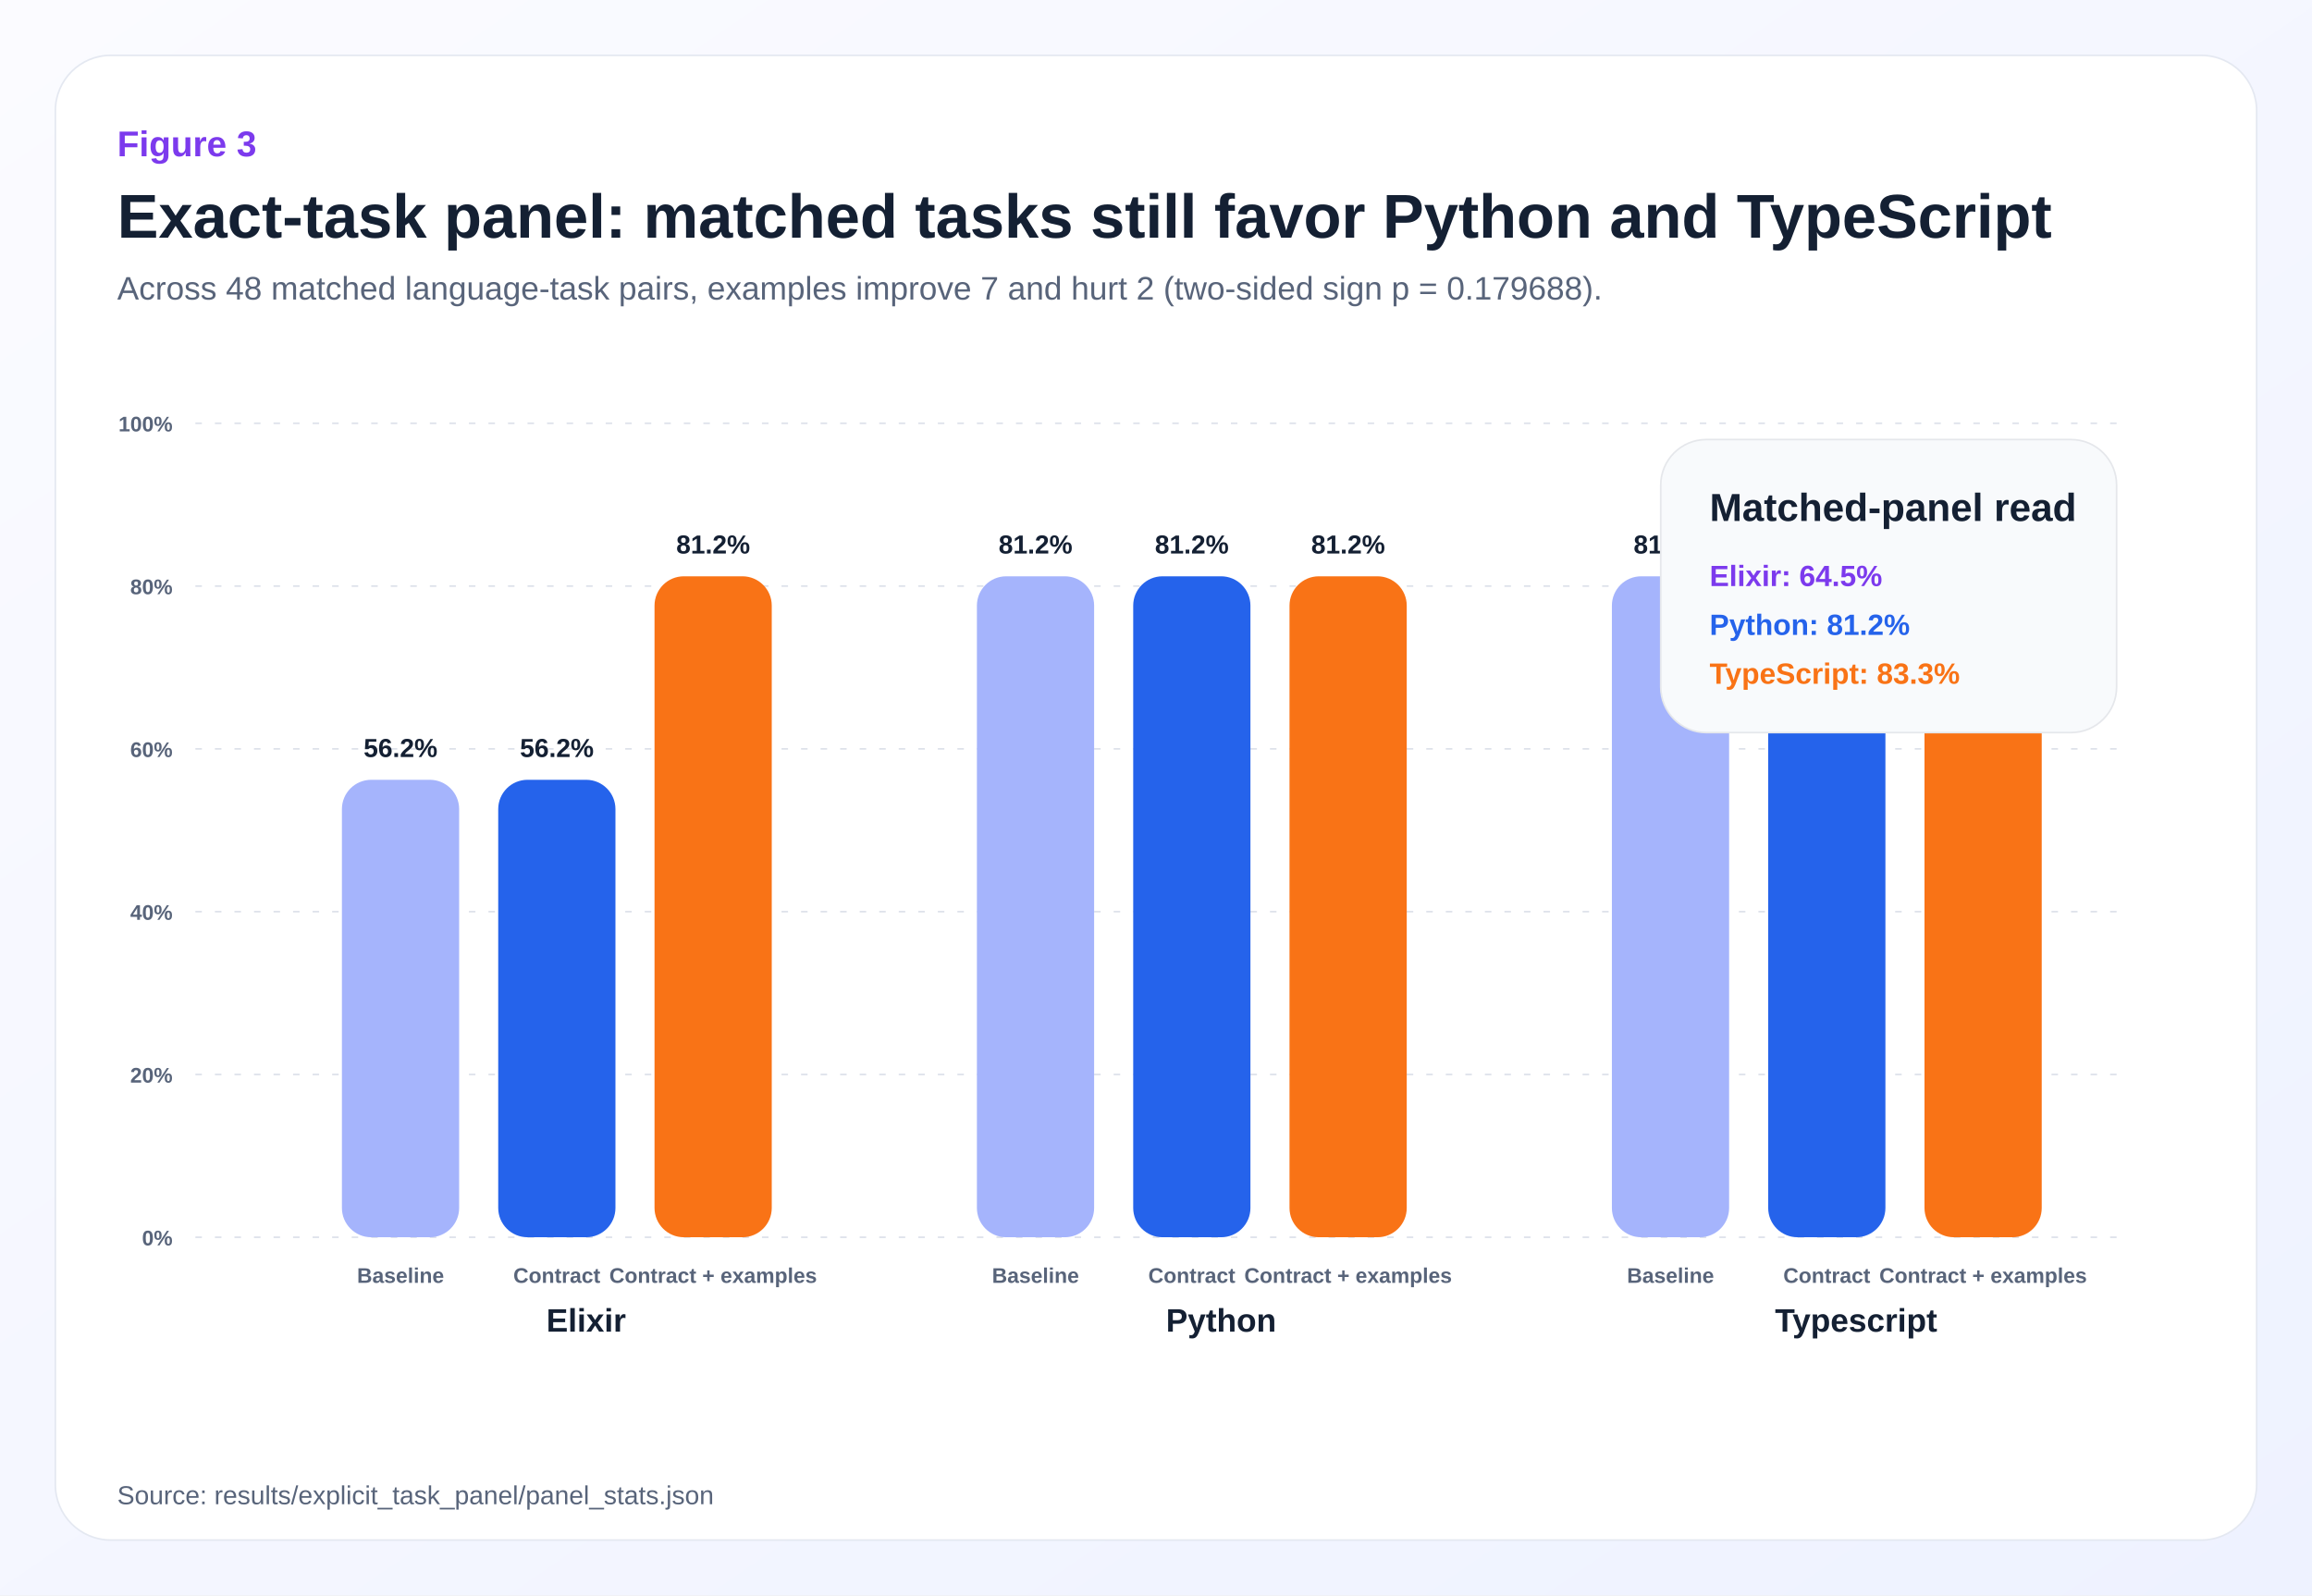
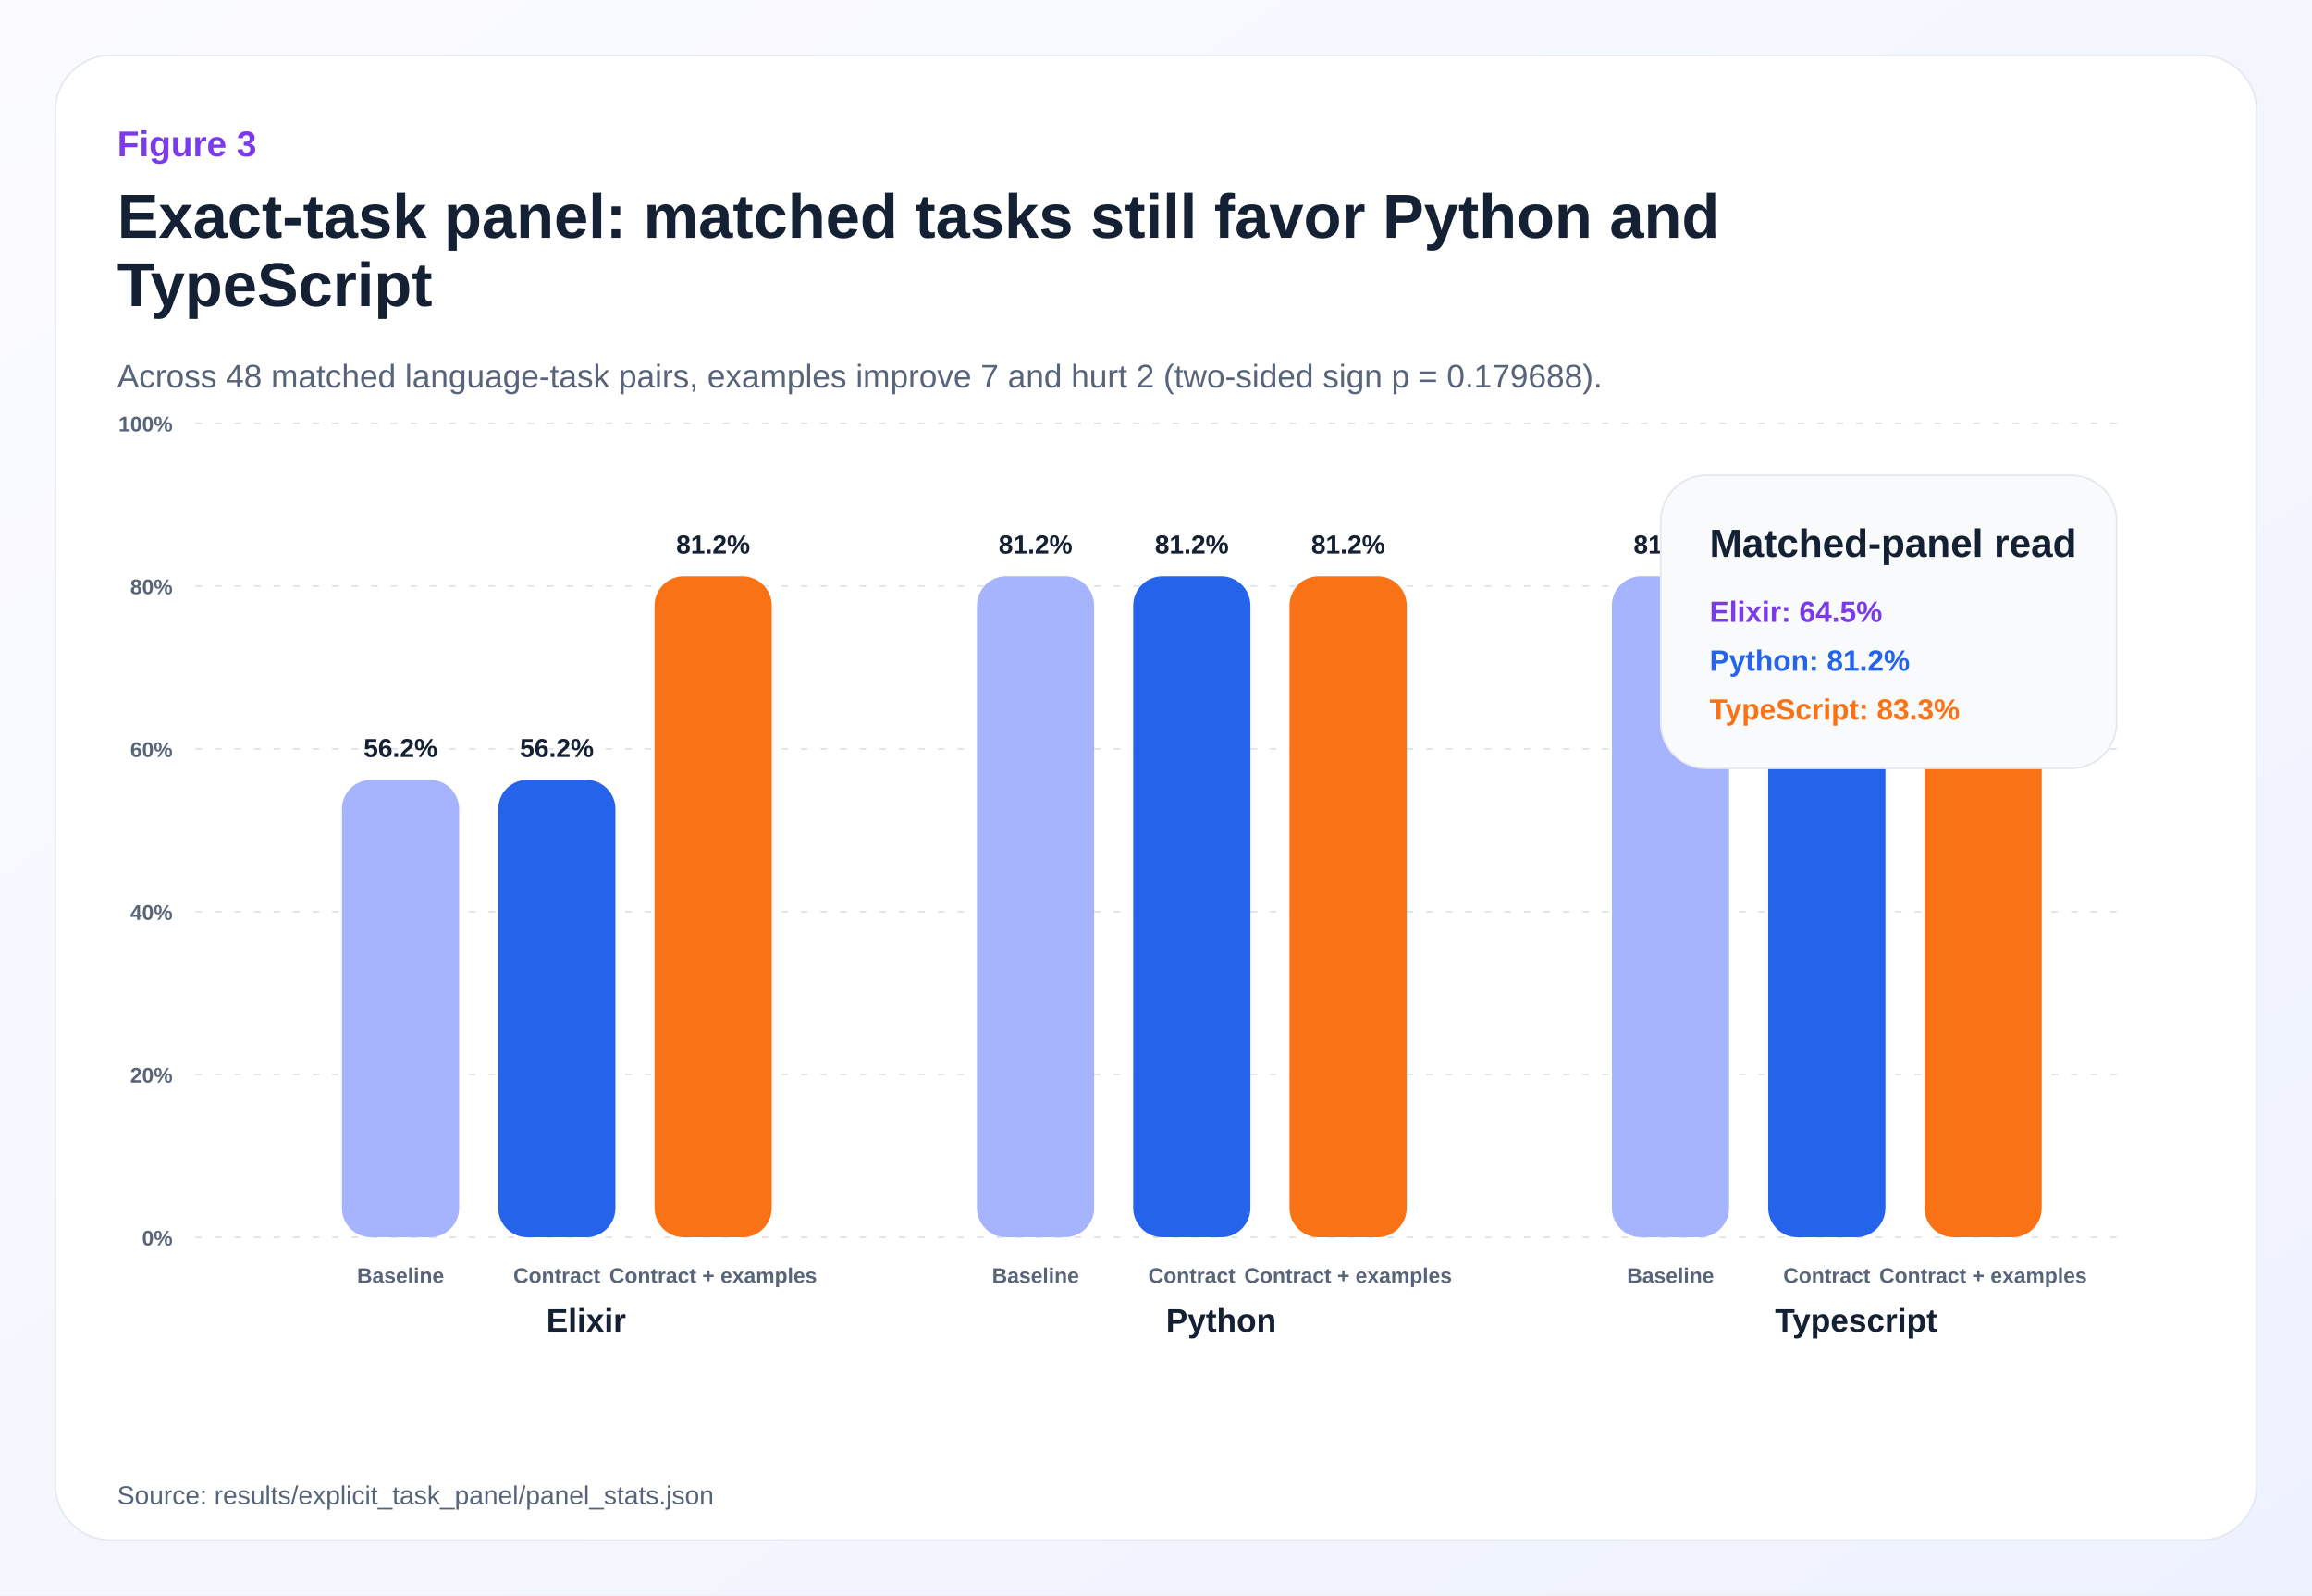
<svg xmlns="http://www.w3.org/2000/svg" width="1420" height="980" viewBox="0 0 1420 980">
  <defs>
    <linearGradient id="bggrad" x1="0%" y1="0%" x2="100%" y2="100%">
      <stop offset="0%" stop-color="#fbfbff" />
      <stop offset="100%" stop-color="#eef2ff" />
    </linearGradient>
    <linearGradient id="elixirgrad" x1="0%" y1="0%" x2="100%" y2="0%">
      <stop offset="0%" stop-color="#7c3aed" />
      <stop offset="100%" stop-color="#a78bfa" />
    </linearGradient>
    <linearGradient id="accentgrad" x1="0%" y1="0%" x2="100%" y2="0%">
      <stop offset="0%" stop-color="#f97316" />
      <stop offset="100%" stop-color="#fb7185" />
    </linearGradient>
    <linearGradient id="bluegrad" x1="0%" y1="0%" x2="100%" y2="0%">
      <stop offset="0%" stop-color="#2563eb" />
      <stop offset="100%" stop-color="#60a5fa" />
    </linearGradient>
    <filter id="shadow" x="-20%" y="-20%" width="140%" height="140%">
      <feDropShadow dx="0" dy="18" stdDeviation="24" flood-color="#8b9ab7" flood-opacity="0.18" />
    </filter>
  </defs>
  <rect x="0" y="0" width="1420" height="980" rx="0" fill="url(#bggrad)" stroke="none" opacity="1.0" />
  <rect x="34" y="34" width="1352" height="912" rx="34" fill="#ffffff" stroke="#e4e8f1" opacity="1.0" />
  <text x="72" y="96" font-family="'Avenir Next', 'Segoe UI', 'Helvetica Neue', Arial, sans-serif" font-size="22" font-weight="700" fill="#7c3aed" text-anchor="start">Figure 3</text>
-   <text x="72" y="146" font-family="'Avenir Next', 'Segoe UI', 'Helvetica Neue', Arial, sans-serif" font-size="38" font-weight="800" fill="#142033" text-anchor="start">Exact-task panel: matched tasks still favor Python and TypeScript</text>
-   <text x="72" y="184" font-family="'Avenir Next', 'Segoe UI', 'Helvetica Neue', Arial, sans-serif" font-size="20" font-weight="500" fill="#58647a" text-anchor="start">Across 48 matched language-task pairs, examples improve 7 and hurt 2 (two-sided sign p = 0.179688).</text>
+   <text x="72" y="146" font-family="'Avenir Next', 'Segoe UI', 'Helvetica Neue', Arial, sans-serif" font-size="38" font-weight="800" fill="#142033" text-anchor="start">
+     <tspan x="72" dy="0">Exact-task panel: matched tasks still favor Python and</tspan>
+     <tspan x="72" dy="42">TypeScript</tspan>
+   </text>
+   <text x="72" y="238" font-family="'Avenir Next', 'Segoe UI', 'Helvetica Neue', Arial, sans-serif" font-size="20" font-weight="500" fill="#58647a" text-anchor="start">
+     <tspan x="72" dy="0">Across 48 matched language-task pairs, examples improve 7 and hurt 2 (two-sided sign p = 0.179688).</tspan>
+   </text>
  <line x1="120" y1="760.0" x2="1300" y2="760.0" stroke="#dde1ea" stroke-width="1.0" stroke-dasharray="4 8" />
  <text x="106" y="765.0" font-family="'Avenir Next', 'Segoe UI', 'Helvetica Neue', Arial, sans-serif" font-size="13" font-weight="700" fill="#58647a" text-anchor="end">0%</text>
  <line x1="120" y1="660.0" x2="1300" y2="660.0" stroke="#dde1ea" stroke-width="1.0" stroke-dasharray="4 8" />
  <text x="106" y="665.0" font-family="'Avenir Next', 'Segoe UI', 'Helvetica Neue', Arial, sans-serif" font-size="13" font-weight="700" fill="#58647a" text-anchor="end">20%</text>
  <line x1="120" y1="560.0" x2="1300" y2="560.0" stroke="#dde1ea" stroke-width="1.0" stroke-dasharray="4 8" />
  <text x="106" y="565.0" font-family="'Avenir Next', 'Segoe UI', 'Helvetica Neue', Arial, sans-serif" font-size="13" font-weight="700" fill="#58647a" text-anchor="end">40%</text>
  <line x1="120" y1="460.0" x2="1300" y2="460.0" stroke="#dde1ea" stroke-width="1.0" stroke-dasharray="4 8" />
  <text x="106" y="465.0" font-family="'Avenir Next', 'Segoe UI', 'Helvetica Neue', Arial, sans-serif" font-size="13" font-weight="700" fill="#58647a" text-anchor="end">60%</text>
  <line x1="120" y1="360.0" x2="1300" y2="360.0" stroke="#dde1ea" stroke-width="1.0" stroke-dasharray="4 8" />
  <text x="106" y="365.0" font-family="'Avenir Next', 'Segoe UI', 'Helvetica Neue', Arial, sans-serif" font-size="13" font-weight="700" fill="#58647a" text-anchor="end">80%</text>
  <line x1="120" y1="260.0" x2="1300" y2="260.0" stroke="#dde1ea" stroke-width="1.0" stroke-dasharray="4 8" />
  <text x="106" y="265.0" font-family="'Avenir Next', 'Segoe UI', 'Helvetica Neue', Arial, sans-serif" font-size="13" font-weight="700" fill="#58647a" text-anchor="end">100%</text>
  <text x="360.0" y="818" font-family="'Avenir Next', 'Segoe UI', 'Helvetica Neue', Arial, sans-serif" font-size="20" font-weight="800" fill="#142033" text-anchor="middle">Elixir</text>
  <rect x="210" y="479.0" width="72" height="281.0" rx="18" fill="#a5b4fc" stroke="none" opacity="1.0" />
  <text x="246.0" y="465.0" font-family="'Avenir Next', 'Segoe UI', 'Helvetica Neue', Arial, sans-serif" font-size="16" font-weight="800" fill="#142033" text-anchor="middle">56.2%</text>
  <text x="246.0" y="788" font-family="'Avenir Next', 'Segoe UI', 'Helvetica Neue', Arial, sans-serif" font-size="13" font-weight="700" fill="#58647a" text-anchor="middle">Baseline</text>
  <rect x="306" y="479.0" width="72" height="281.0" rx="18" fill="#2563eb" stroke="none" opacity="1.0" />
  <text x="342.0" y="465.0" font-family="'Avenir Next', 'Segoe UI', 'Helvetica Neue', Arial, sans-serif" font-size="16" font-weight="800" fill="#142033" text-anchor="middle">56.2%</text>
  <text x="342.0" y="788" font-family="'Avenir Next', 'Segoe UI', 'Helvetica Neue', Arial, sans-serif" font-size="13" font-weight="700" fill="#58647a" text-anchor="middle">Contract</text>
  <rect x="402" y="354.0" width="72" height="406.0" rx="18" fill="#f97316" stroke="none" opacity="1.0" />
  <text x="438.0" y="340.0" font-family="'Avenir Next', 'Segoe UI', 'Helvetica Neue', Arial, sans-serif" font-size="16" font-weight="800" fill="#142033" text-anchor="middle">81.2%</text>
  <text x="438.0" y="788" font-family="'Avenir Next', 'Segoe UI', 'Helvetica Neue', Arial, sans-serif" font-size="13" font-weight="700" fill="#58647a" text-anchor="middle">Contract + examples</text>
  <text x="750.0" y="818" font-family="'Avenir Next', 'Segoe UI', 'Helvetica Neue', Arial, sans-serif" font-size="20" font-weight="800" fill="#142033" text-anchor="middle">Python</text>
  <rect x="600" y="354.0" width="72" height="406.0" rx="18" fill="#a5b4fc" stroke="none" opacity="1.0" />
  <text x="636.0" y="340.0" font-family="'Avenir Next', 'Segoe UI', 'Helvetica Neue', Arial, sans-serif" font-size="16" font-weight="800" fill="#142033" text-anchor="middle">81.2%</text>
  <text x="636.0" y="788" font-family="'Avenir Next', 'Segoe UI', 'Helvetica Neue', Arial, sans-serif" font-size="13" font-weight="700" fill="#58647a" text-anchor="middle">Baseline</text>
  <rect x="696" y="354.0" width="72" height="406.0" rx="18" fill="#2563eb" stroke="none" opacity="1.0" />
  <text x="732.0" y="340.0" font-family="'Avenir Next', 'Segoe UI', 'Helvetica Neue', Arial, sans-serif" font-size="16" font-weight="800" fill="#142033" text-anchor="middle">81.2%</text>
  <text x="732.0" y="788" font-family="'Avenir Next', 'Segoe UI', 'Helvetica Neue', Arial, sans-serif" font-size="13" font-weight="700" fill="#58647a" text-anchor="middle">Contract</text>
  <rect x="792" y="354.0" width="72" height="406.0" rx="18" fill="#f97316" stroke="none" opacity="1.0" />
  <text x="828.0" y="340.0" font-family="'Avenir Next', 'Segoe UI', 'Helvetica Neue', Arial, sans-serif" font-size="16" font-weight="800" fill="#142033" text-anchor="middle">81.2%</text>
  <text x="828.0" y="788" font-family="'Avenir Next', 'Segoe UI', 'Helvetica Neue', Arial, sans-serif" font-size="13" font-weight="700" fill="#58647a" text-anchor="middle">Contract + examples</text>
  <text x="1140.0" y="818" font-family="'Avenir Next', 'Segoe UI', 'Helvetica Neue', Arial, sans-serif" font-size="20" font-weight="800" fill="#142033" text-anchor="middle">Typescript</text>
  <rect x="990" y="354.0" width="72" height="406.0" rx="18" fill="#a5b4fc" stroke="none" opacity="1.0" />
  <text x="1026.0" y="340.0" font-family="'Avenir Next', 'Segoe UI', 'Helvetica Neue', Arial, sans-serif" font-size="16" font-weight="800" fill="#142033" text-anchor="middle">81.2%</text>
  <text x="1026.0" y="788" font-family="'Avenir Next', 'Segoe UI', 'Helvetica Neue', Arial, sans-serif" font-size="13" font-weight="700" fill="#58647a" text-anchor="middle">Baseline</text>
  <rect x="1086" y="354.0" width="72" height="406.0" rx="18" fill="#2563eb" stroke="none" opacity="1.0" />
  <text x="1122.0" y="340.0" font-family="'Avenir Next', 'Segoe UI', 'Helvetica Neue', Arial, sans-serif" font-size="16" font-weight="800" fill="#142033" text-anchor="middle">81.2%</text>
  <text x="1122.0" y="788" font-family="'Avenir Next', 'Segoe UI', 'Helvetica Neue', Arial, sans-serif" font-size="13" font-weight="700" fill="#58647a" text-anchor="middle">Contract</text>
  <rect x="1182" y="322.5" width="72" height="437.5" rx="18" fill="#f97316" stroke="none" opacity="1.0" />
  <text x="1218.0" y="308.5" font-family="'Avenir Next', 'Segoe UI', 'Helvetica Neue', Arial, sans-serif" font-size="16" font-weight="800" fill="#142033" text-anchor="middle">87.5%</text>
  <text x="1218.0" y="788" font-family="'Avenir Next', 'Segoe UI', 'Helvetica Neue', Arial, sans-serif" font-size="13" font-weight="700" fill="#58647a" text-anchor="middle">Contract + examples</text>
-   <rect x="1020" y="270" width="280" height="180" rx="28" fill="#f8fafc" stroke="#e5e7eb" opacity="1.0" />
-   <text x="1050" y="320" font-family="'Avenir Next', 'Segoe UI', 'Helvetica Neue', Arial, sans-serif" font-size="24" font-weight="800" fill="#142033" text-anchor="start">Matched-panel read</text>
-   <text x="1050" y="360" font-family="'Avenir Next', 'Segoe UI', 'Helvetica Neue', Arial, sans-serif" font-size="18" font-weight="700" fill="#7c3aed" text-anchor="start">Elixir: 64.5%</text>
-   <text x="1050" y="390" font-family="'Avenir Next', 'Segoe UI', 'Helvetica Neue', Arial, sans-serif" font-size="18" font-weight="700" fill="#2563eb" text-anchor="start">Python: 81.2%</text>
-   <text x="1050" y="420" font-family="'Avenir Next', 'Segoe UI', 'Helvetica Neue', Arial, sans-serif" font-size="18" font-weight="700" fill="#f97316" text-anchor="start">TypeScript: 83.3%</text>
+   <rect x="1020" y="292" width="280" height="180" rx="28" fill="#f8fafc" stroke="#e5e7eb" opacity="1.0" />
+   <text x="1050" y="342" font-family="'Avenir Next', 'Segoe UI', 'Helvetica Neue', Arial, sans-serif" font-size="24" font-weight="800" fill="#142033" text-anchor="start">Matched-panel read</text>
+   <text x="1050" y="382" font-family="'Avenir Next', 'Segoe UI', 'Helvetica Neue', Arial, sans-serif" font-size="18" font-weight="700" fill="#7c3aed" text-anchor="start">Elixir: 64.5%</text>
+   <text x="1050" y="412" font-family="'Avenir Next', 'Segoe UI', 'Helvetica Neue', Arial, sans-serif" font-size="18" font-weight="700" fill="#2563eb" text-anchor="start">Python: 81.2%</text>
+   <text x="1050" y="442" font-family="'Avenir Next', 'Segoe UI', 'Helvetica Neue', Arial, sans-serif" font-size="18" font-weight="700" fill="#f97316" text-anchor="start">TypeScript: 83.3%</text>
  <text x="72" y="924" font-family="'Avenir Next', 'Segoe UI', 'Helvetica Neue', Arial, sans-serif" font-size="16" font-weight="500" fill="#58647a" text-anchor="start">Source: results/explicit_task_panel/panel_stats.json</text>
</svg>
